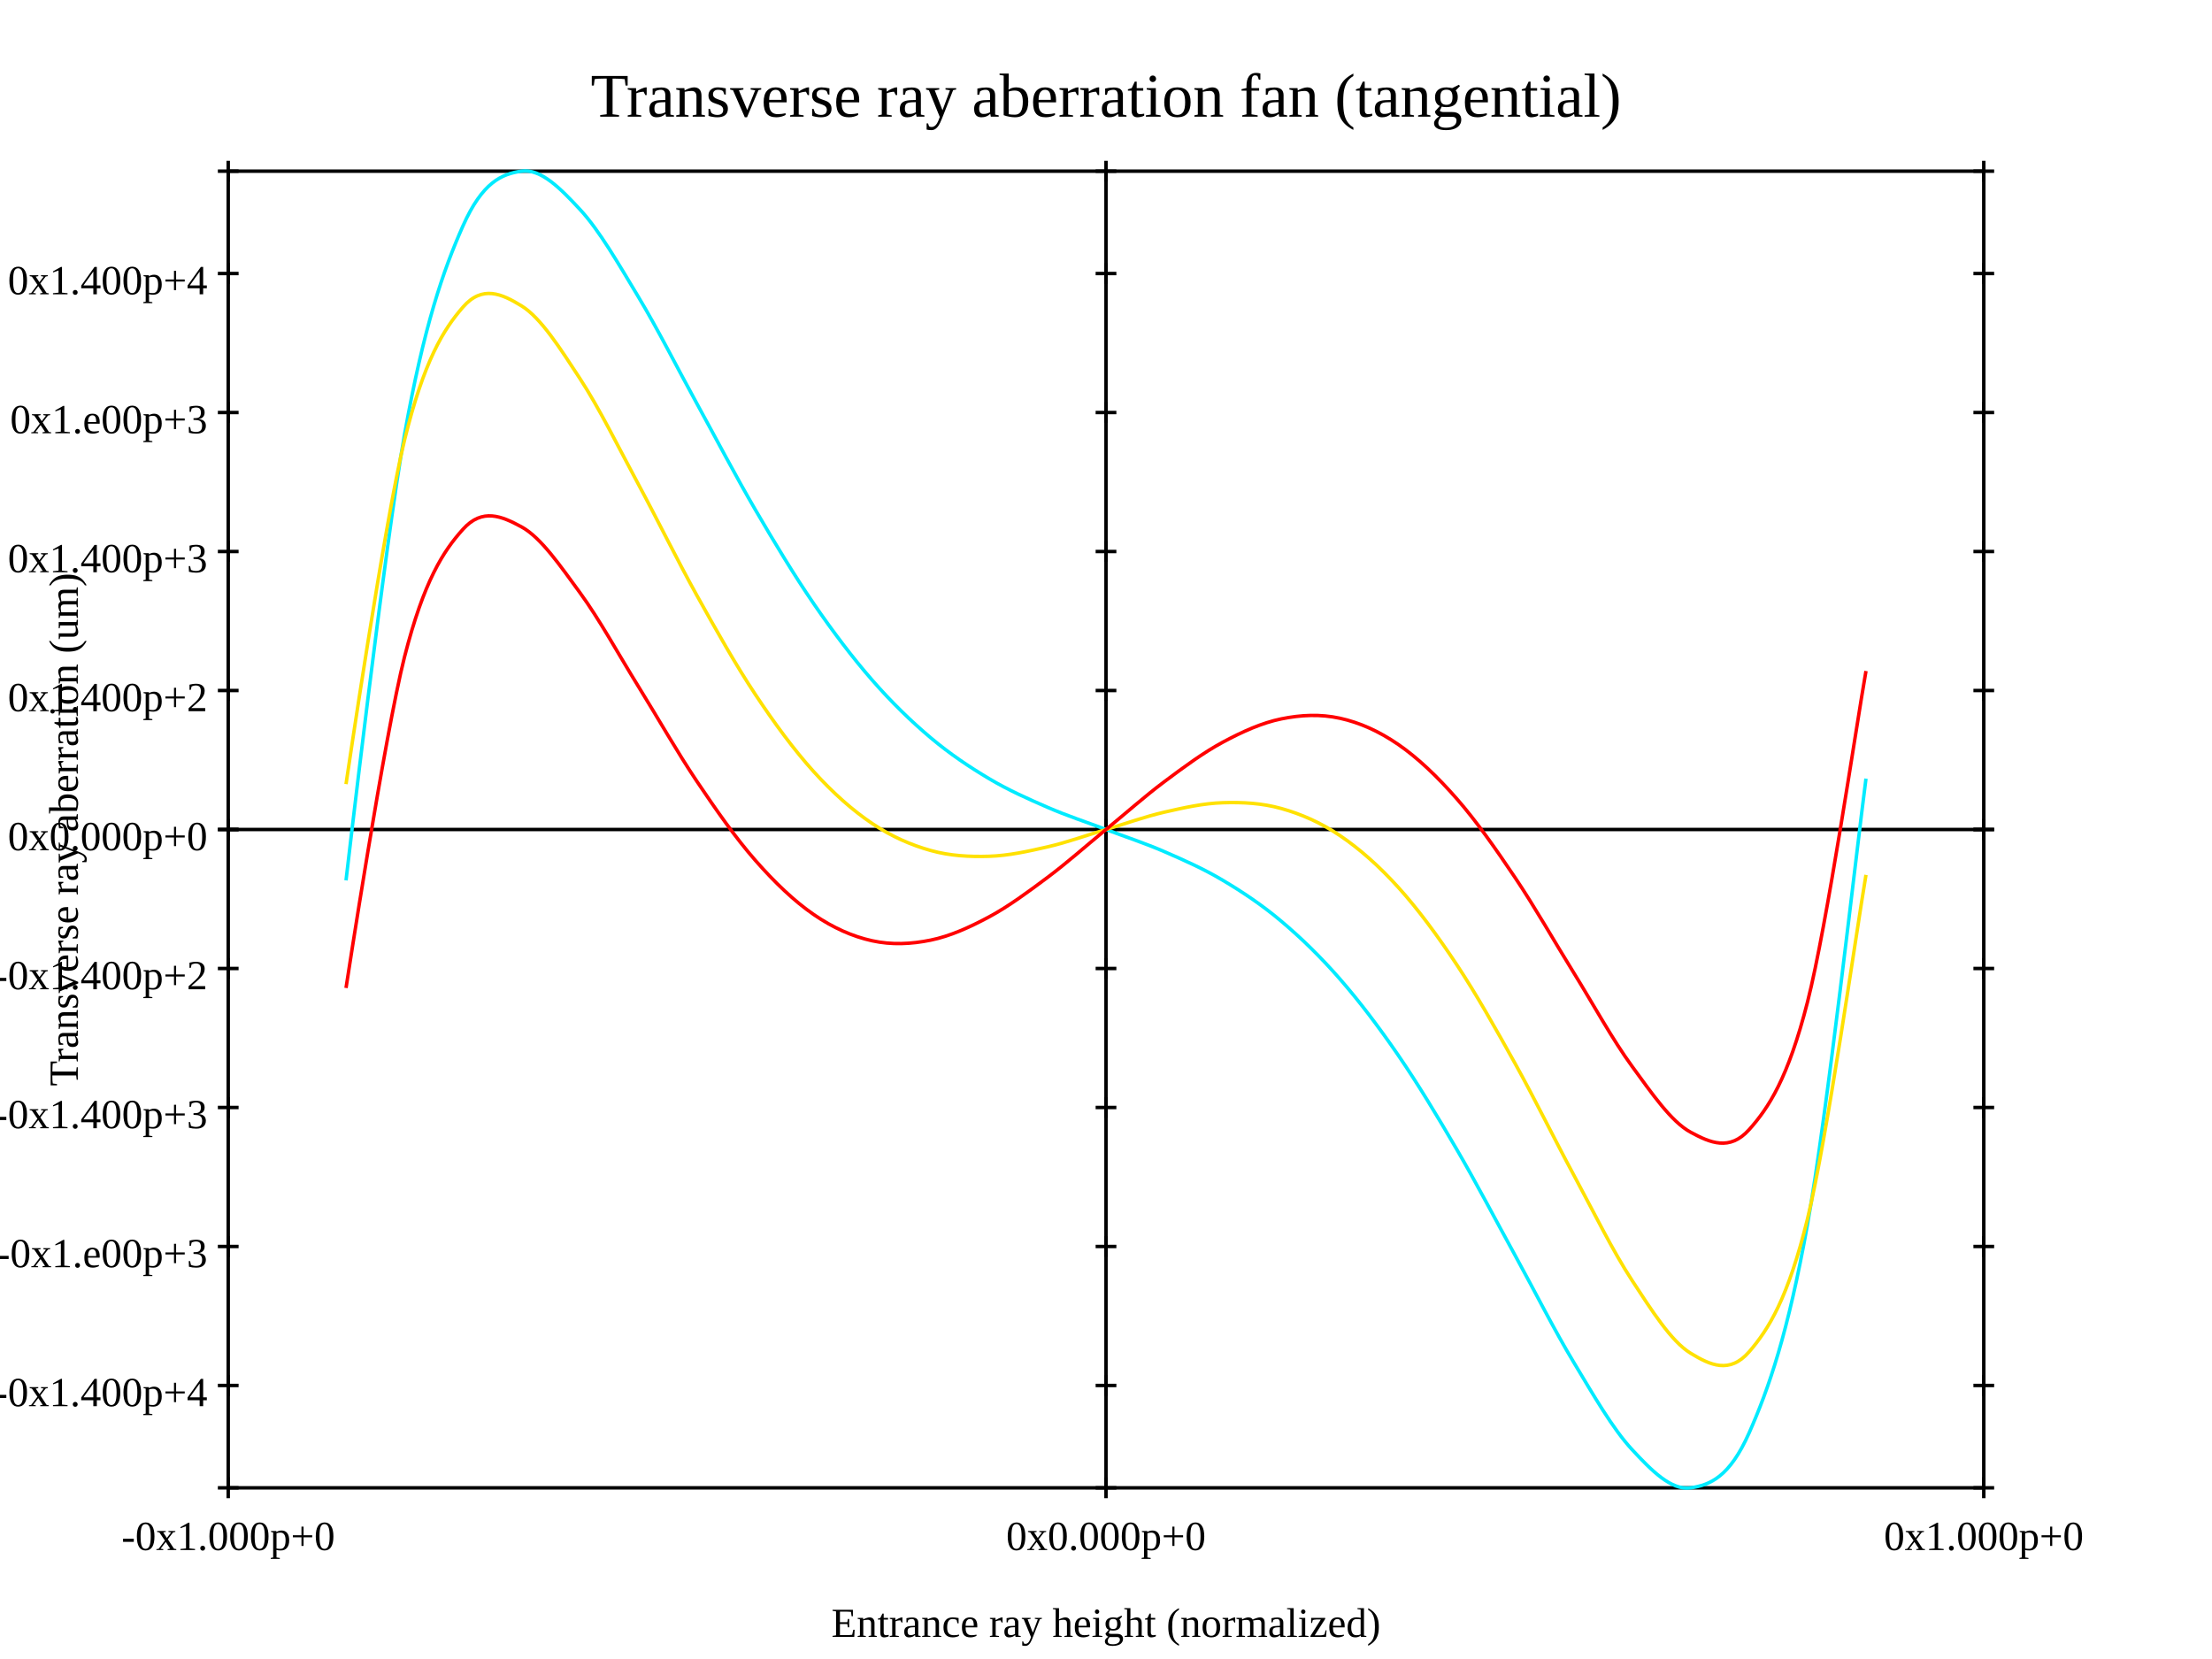
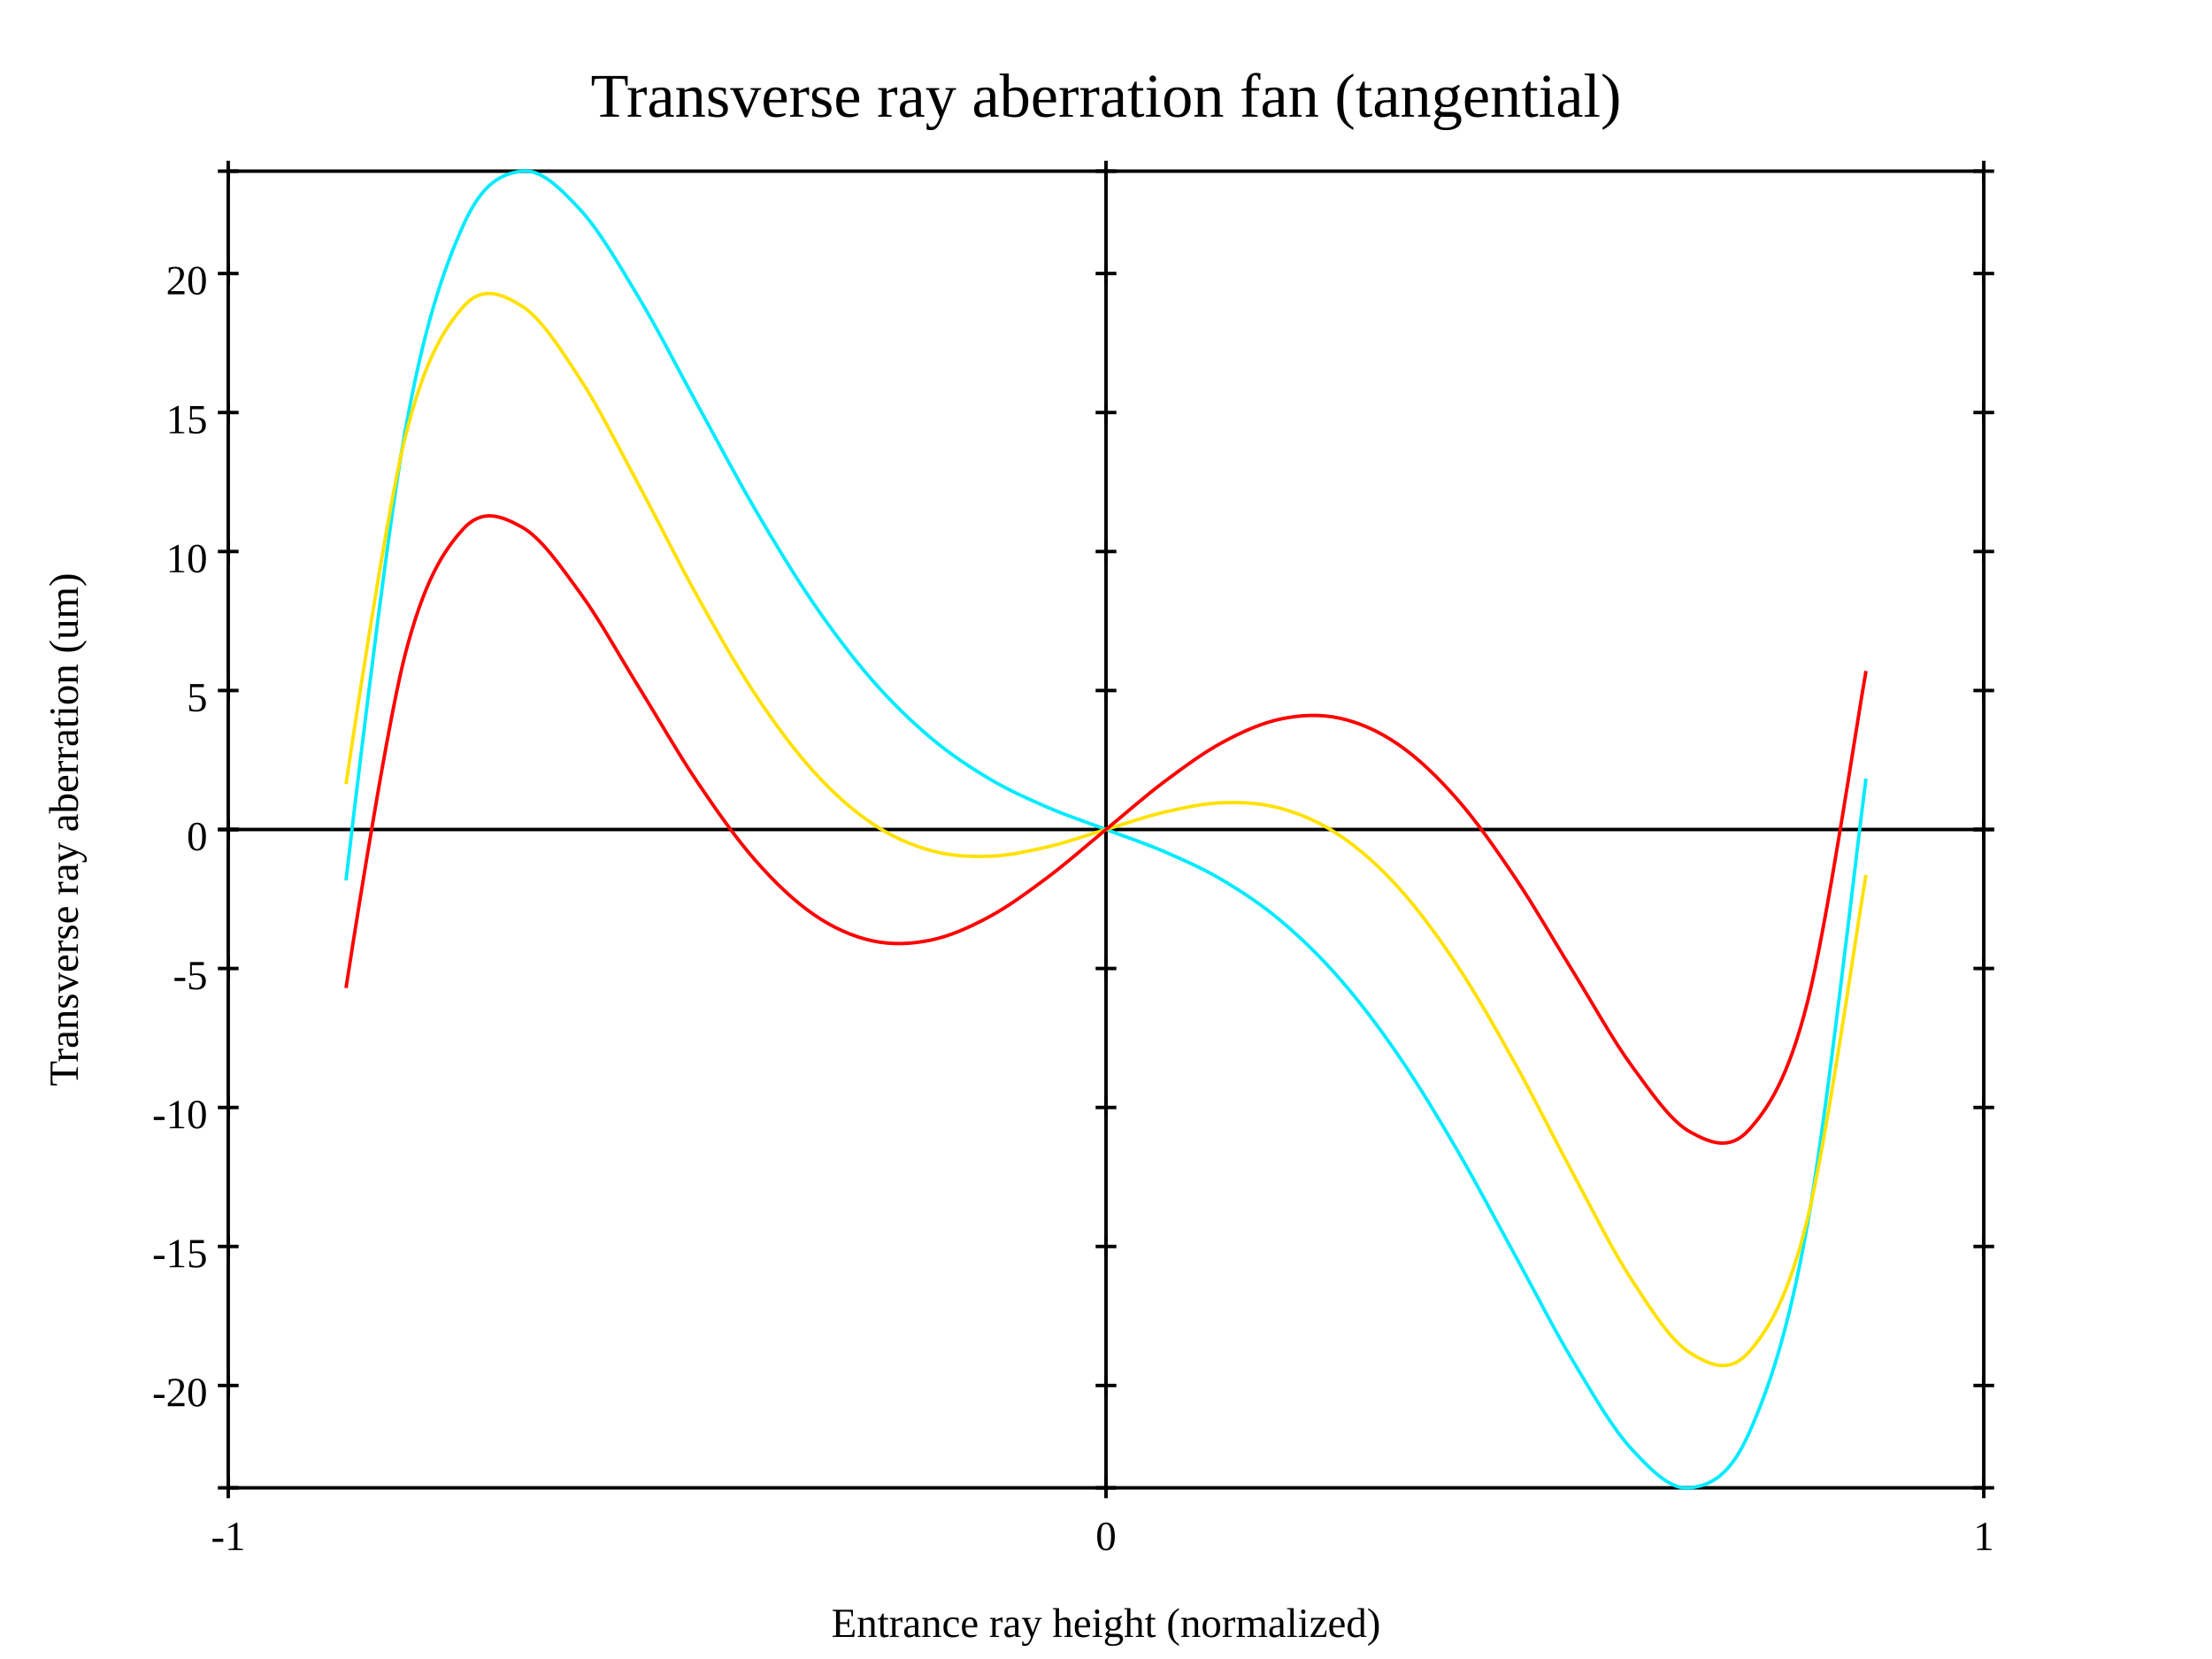
<svg xmlns="http://www.w3.org/2000/svg" xmlns:xlink="http://www.w3.org/1999/xlink" width="640px" height="480px" version="1.1">
  <rect x="0" y="0" width="640" height="480" fill="#ffffff" />
  <defs>
    <g id="dot">
      <line x1="1" y1="1" x2="0" y2="0" />
    </g>
    <g id="cross">
      <line x1="-3" y1="0" x2="3" y2="0" />
      <line x1="0" y1="-3" x2="0" y2="3" />
    </g>
    <g id="square">
      <line x1="-3" y1="-3" x2="-3" y2="3" />
      <line x1="-3" y1="3" x2="3" y2="3" />
      <line x1="3" y1="3" x2="3" y2="-3" />
      <line x1="3" y1="-3" x2="-3" y2="-3" />
    </g>
    <g id="round">
      <ellipse cx="0" cy="0" rx="3" ry="3" fill="none" />
    </g>
    <g id="triangle">
      <line x1="0" y1="-3" x2="-3" y2="3" />
      <line x1="-3" y1="3" x2="3" y2="3" />
      <line x1="0" y1="-3" x2="3" y2="3" />
    </g>
  </defs>
  <polygon fill="none" stroke="#000000" points="66.032,430.476 66.032,49.524 573.968,49.524 573.968,430.476 " />
  <text style="font-size:12;text-align:center;text-anchor:middle;" x="320" y="473.619" fill="#000000">Entrance ray height (normalized)</text>
  <line x1="66.032" y1="240" x2="573.968" y2="240" stroke="#000000" />
  <use x="66.032" y="240" xlink:href="#cross" stroke="#000000" />
  <use x="66.032" y="49.524" xlink:href="#cross" stroke="#000000" />
  <use x="66.032" y="430.476" xlink:href="#cross" stroke="#000000" />
-   <text style="font-size:12;text-align:center;text-anchor:middle;" x="66.032" y="448.476" fill="#000000">-0x1.000p+0</text>
+   <text style="font-size:12;text-align:center;text-anchor:middle;" x="66.032" y="448.476" fill="#000000">-1</text>
  <use x="320" y="240" xlink:href="#cross" stroke="#000000" />
  <use x="320" y="49.524" xlink:href="#cross" stroke="#000000" />
  <use x="320" y="430.476" xlink:href="#cross" stroke="#000000" />
-   <text style="font-size:12;text-align:center;text-anchor:middle;" x="320" y="448.476" fill="#000000">0x0.000p+0</text>
+   <text style="font-size:12;text-align:center;text-anchor:middle;" x="320" y="448.476" fill="#000000">0</text>
  <use x="573.968" y="240" xlink:href="#cross" stroke="#000000" />
  <use x="573.968" y="49.524" xlink:href="#cross" stroke="#000000" />
  <use x="573.968" y="430.476" xlink:href="#cross" stroke="#000000" />
-   <text style="font-size:12;text-align:center;text-anchor:middle;" x="573.968" y="448.476" fill="#000000">0x1.000p+0</text>
+   <text style="font-size:12;text-align:center;text-anchor:middle;" x="573.968" y="448.476" fill="#000000">1</text>
  <text style="font-size:12;text-align:center;text-anchor:middle;" x="16.508" y="246" transform="rotate(-90,16.5079,240)" fill="#000000">Transverse ray aberration (um)</text>
  <line x1="320" y1="430.476" x2="320" y2="49.524" stroke="#000000" />
  <use x="320" y="400.861" xlink:href="#cross" stroke="#000000" />
  <use x="573.968" y="400.861" xlink:href="#cross" stroke="#000000" />
  <use x="66.032" y="400.861" xlink:href="#cross" stroke="#000000" />
-   <text style="font-size:12;text-align:right;text-anchor:end;" x="60.032" y="406.861" fill="#000000">-0x1.400p+4</text>
+   <text style="font-size:12;text-align:right;text-anchor:end;" x="60.032" y="406.861" fill="#000000">-20</text>
  <use x="320" y="360.645" xlink:href="#cross" stroke="#000000" />
  <use x="573.968" y="360.645" xlink:href="#cross" stroke="#000000" />
  <use x="66.032" y="360.645" xlink:href="#cross" stroke="#000000" />
-   <text style="font-size:12;text-align:right;text-anchor:end;" x="60.032" y="366.645" fill="#000000">-0x1.e00p+3</text>
+   <text style="font-size:12;text-align:right;text-anchor:end;" x="60.032" y="366.645" fill="#000000">-15</text>
  <use x="320" y="320.43" xlink:href="#cross" stroke="#000000" />
  <use x="573.968" y="320.43" xlink:href="#cross" stroke="#000000" />
  <use x="66.032" y="320.43" xlink:href="#cross" stroke="#000000" />
-   <text style="font-size:12;text-align:right;text-anchor:end;" x="60.032" y="326.43" fill="#000000">-0x1.400p+3</text>
+   <text style="font-size:12;text-align:right;text-anchor:end;" x="60.032" y="326.43" fill="#000000">-10</text>
  <use x="320" y="280.215" xlink:href="#cross" stroke="#000000" />
  <use x="573.968" y="280.215" xlink:href="#cross" stroke="#000000" />
  <use x="66.032" y="280.215" xlink:href="#cross" stroke="#000000" />
-   <text style="font-size:12;text-align:right;text-anchor:end;" x="60.032" y="286.215" fill="#000000">-0x1.400p+2</text>
+   <text style="font-size:12;text-align:right;text-anchor:end;" x="60.032" y="286.215" fill="#000000">-5</text>
  <use x="320" y="240" xlink:href="#cross" stroke="#000000" />
  <use x="573.968" y="240" xlink:href="#cross" stroke="#000000" />
  <use x="66.032" y="240" xlink:href="#cross" stroke="#000000" />
-   <text style="font-size:12;text-align:right;text-anchor:end;" x="60.032" y="246" fill="#000000">0x0.000p+0</text>
+   <text style="font-size:12;text-align:right;text-anchor:end;" x="60.032" y="246" fill="#000000">0</text>
  <use x="320" y="199.785" xlink:href="#cross" stroke="#000000" />
  <use x="573.968" y="199.785" xlink:href="#cross" stroke="#000000" />
  <use x="66.032" y="199.785" xlink:href="#cross" stroke="#000000" />
-   <text style="font-size:12;text-align:right;text-anchor:end;" x="60.032" y="205.785" fill="#000000">0x1.400p+2</text>
+   <text style="font-size:12;text-align:right;text-anchor:end;" x="60.032" y="205.785" fill="#000000">5</text>
  <use x="320" y="159.57" xlink:href="#cross" stroke="#000000" />
  <use x="573.968" y="159.57" xlink:href="#cross" stroke="#000000" />
  <use x="66.032" y="159.57" xlink:href="#cross" stroke="#000000" />
-   <text style="font-size:12;text-align:right;text-anchor:end;" x="60.032" y="165.57" fill="#000000">0x1.400p+3</text>
+   <text style="font-size:12;text-align:right;text-anchor:end;" x="60.032" y="165.57" fill="#000000">10</text>
  <use x="320" y="119.355" xlink:href="#cross" stroke="#000000" />
  <use x="573.968" y="119.355" xlink:href="#cross" stroke="#000000" />
  <use x="66.032" y="119.355" xlink:href="#cross" stroke="#000000" />
-   <text style="font-size:12;text-align:right;text-anchor:end;" x="60.032" y="125.355" fill="#000000">0x1.e00p+3</text>
+   <text style="font-size:12;text-align:right;text-anchor:end;" x="60.032" y="125.355" fill="#000000">15</text>
  <use x="320" y="79.139" xlink:href="#cross" stroke="#000000" />
  <use x="573.968" y="79.139" xlink:href="#cross" stroke="#000000" />
  <use x="66.032" y="79.139" xlink:href="#cross" stroke="#000000" />
-   <text style="font-size:12;text-align:right;text-anchor:end;" x="60.032" y="85.139" fill="#000000">0x1.400p+4</text>
+   <text style="font-size:12;text-align:right;text-anchor:end;" x="60.032" y="85.139" fill="#000000">20</text>
  <text style="font-size:18;text-align:center;text-anchor:middle;" x="320" y="33.762" fill="#000000">Transverse ray aberration fan (tangential)</text>
  <path fill="none" stroke="#00ebff" d="M100.114,254.719 S111.39,157.349 117.029,125.792 S128.305,78.09 133.943,65.379 S145.219,50.326 150.857,49.524 S162.133,54.509 167.771,60.566 S179.048,76.509 184.686,85.867 S195.962,106.456 201.6,116.717 S212.876,137.78 218.514,147.437 S229.79,166.44 235.429,174.662 S246.705,190.308 252.343,196.771 S263.619,208.688 269.257,213.441 S280.533,221.931 286.171,225.288 S297.448,231.13 303.086,233.582 S314.362,237.861 320,240 S331.276,243.966 336.914,246.418 S348.19,251.355 353.829,254.712 S365.105,261.806 370.743,266.559 S382.019,276.766 387.657,283.229 S398.933,297.116 404.571,305.338 S415.848,322.905 421.486,332.563 S432.762,353.021 438.4,363.283 S449.676,384.774 455.314,394.133 S466.59,413.377 472.229,419.434 S483.505,431.278 489.143,430.476 S500.419,427.332 506.057,414.621 S517.333,385.764 522.971,354.208 S537.067,246.769 539.886,225.281 " />
  <path fill="none" stroke="#ffe100" d="M100.114,226.863 S111.39,150.382 117.029,127.382 S128.305,95.344 133.943,88.86 S145.219,85.036 150.857,88.475 S162.133,100.896 167.771,109.497 S179.048,129.628 184.686,140.083 S195.962,162.093 201.6,172.227 S212.876,192.377 218.514,200.882 S229.79,217.028 235.429,223.258 S246.705,234.462 252.343,238.263 S263.619,244.486 269.257,246.067 S280.533,247.923 286.171,247.75 S297.448,246.316 303.086,245.025 S314.362,241.675 320,240 S331.276,236.267 336.914,234.975 S348.19,232.424 353.829,232.25 S365.105,232.352 370.743,233.933 S382.019,237.935 387.657,241.737 S398.933,250.512 404.571,256.742 S415.848,270.613 421.486,279.118 S432.762,297.64 438.4,307.773 S449.676,329.462 455.314,339.917 S466.59,361.902 472.229,370.503 S483.505,388.085 489.143,391.525 S500.419,397.625 506.057,391.14 S517.333,375.619 522.971,352.618 S537.067,269.717 539.886,253.137 " />
  <path fill="none" stroke="#ff0000" d="M100.114,285.853 S111.39,212.22 117.029,190.102 S128.305,159.422 133.943,153.142 S145.219,149.373 150.857,152.423 S162.133,163.754 167.771,171.447 S179.048,189.487 184.686,198.582 S195.962,217.634 201.6,226.02 S212.876,242.468 218.514,248.898 S229.79,260.716 235.429,264.599 S246.705,270.959 252.343,272.195 S263.619,273.164 269.257,272.012 S280.533,268.307 286.171,265.281 S297.448,258.074 303.086,253.861 S314.362,244.62 320,240 S331.276,230.353 336.914,226.139 S348.19,217.744 353.829,214.719 S365.105,209.14 370.743,207.988 S382.019,206.569 387.657,207.805 S398.933,211.518 404.571,215.401 S415.848,224.672 421.486,231.102 S432.762,245.594 438.4,253.98 S449.676,272.322 455.314,281.418 S466.59,300.86 472.229,308.553 S483.505,324.526 489.143,327.577 S500.419,333.138 506.057,326.858 S517.333,312.016 522.971,289.898 S537.067,210.106 539.886,194.147 " />
</svg>
